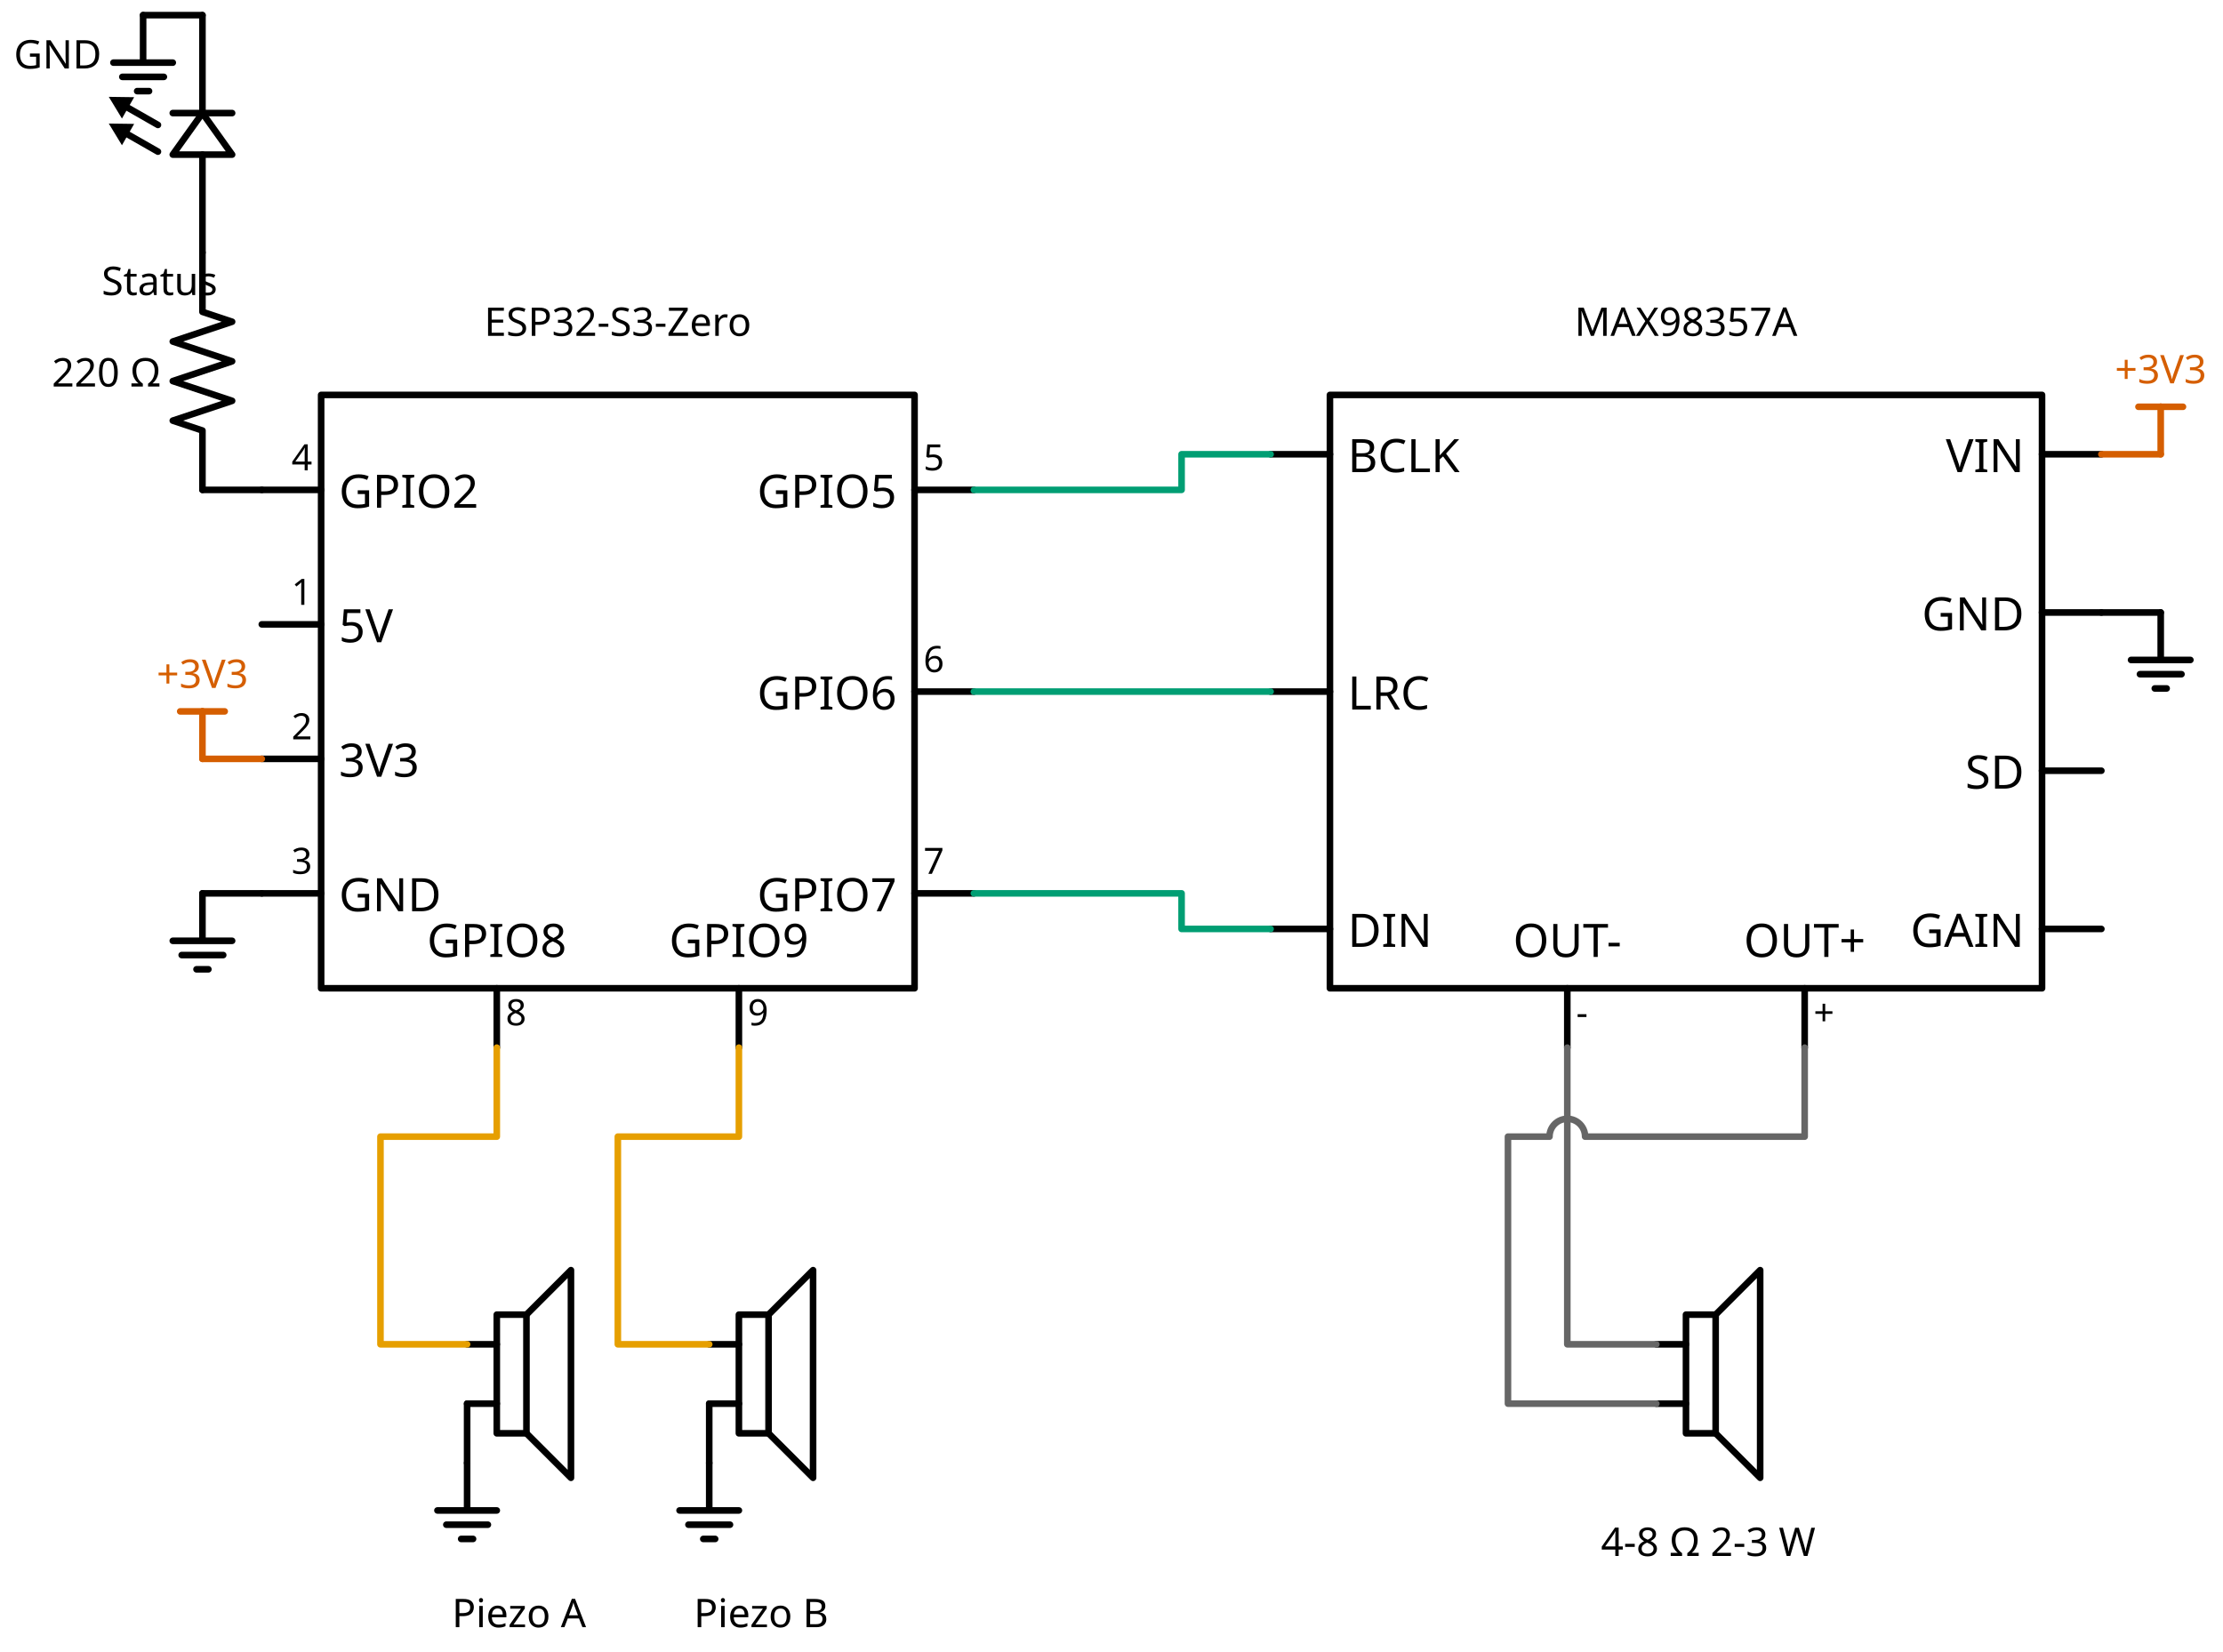
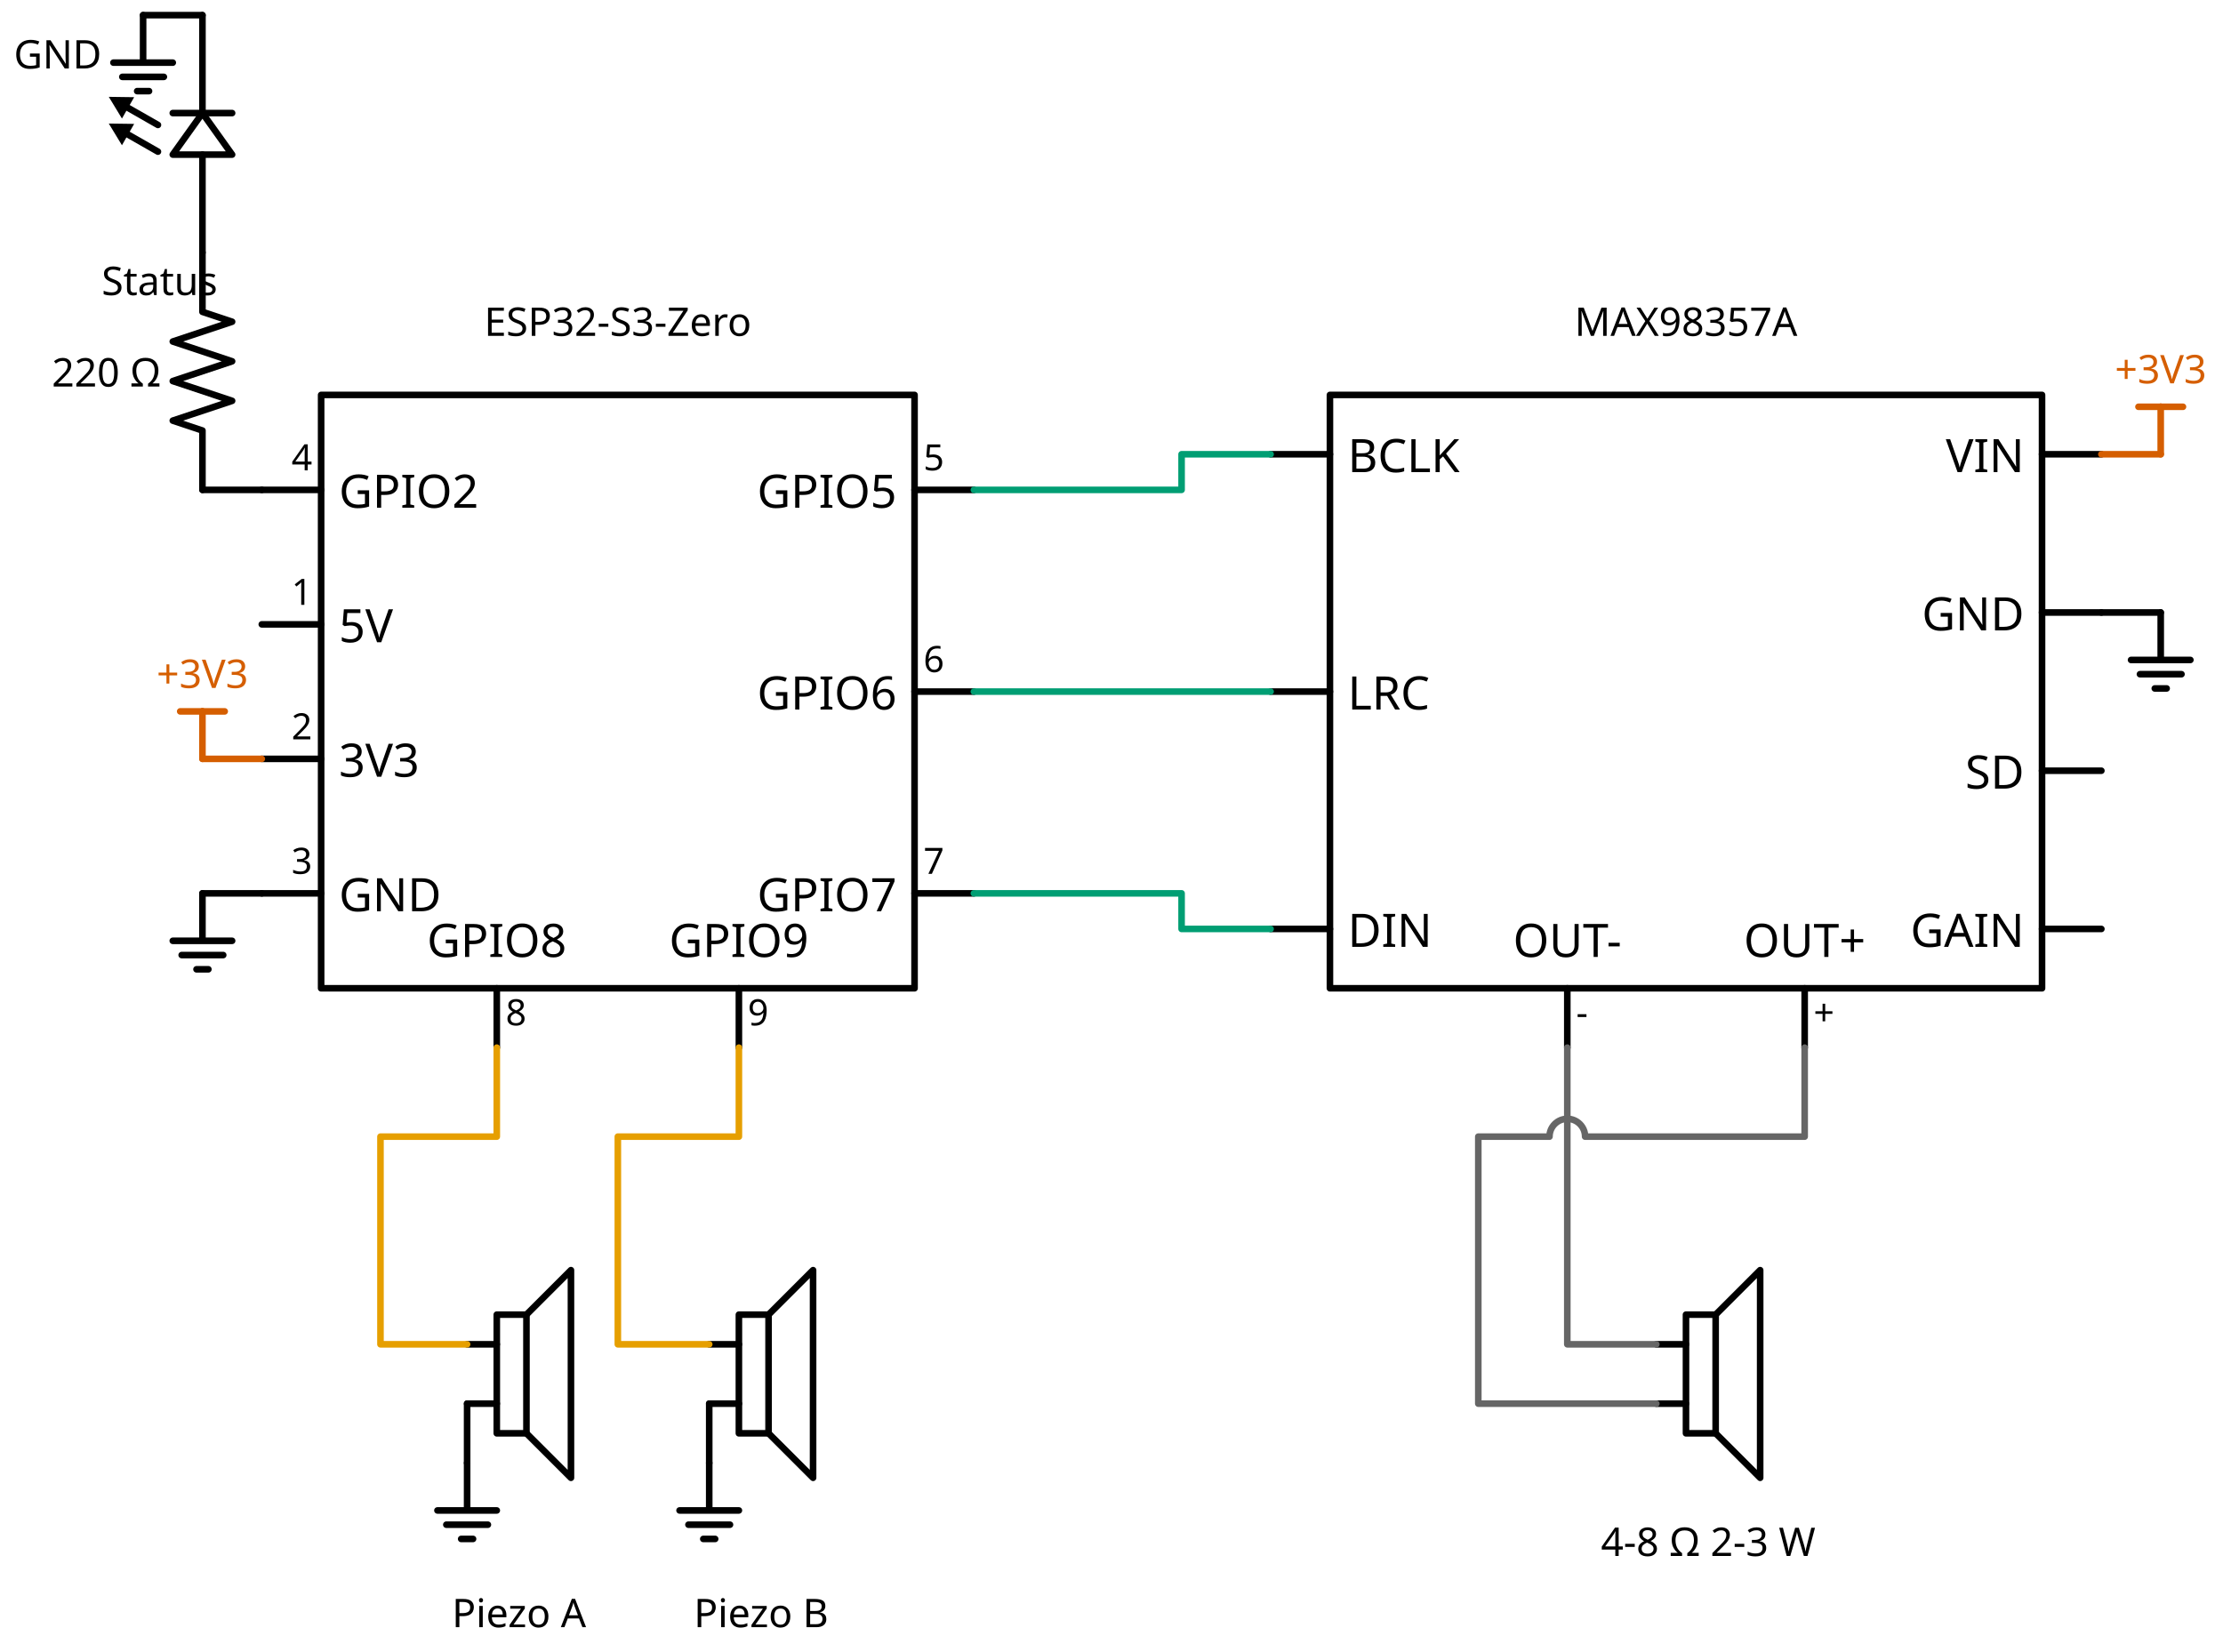
<svg xmlns="http://www.w3.org/2000/svg" xml:lang="en" height="500.9pt" width="674.3pt" viewBox="-97.408 -299.8 674.3 500.9">
  <polygon points="414,99 414,135 423,135 423,99 " style="stroke:black;fill:none;stroke-width:2.0;stroke-dasharray:-;stroke-linecap:round;stroke-linejoin:round;" />
  <polyline points="423,99 436.5,85.5 436.5,148.5 423,135 " style="stroke:black;fill:none;stroke-width:2.0;stroke-dasharray:-;stroke-linecap:round;stroke-linejoin:round;" />
  <polygon points="53.28,99 53.28,135 62.28,135 62.28,99 " style="stroke:black;fill:none;stroke-width:2.0;stroke-dasharray:-;stroke-linecap:round;stroke-linejoin:round;" />
  <polyline points="62.28,99 75.78,85.5 75.78,148.5 62.28,135 " style="stroke:black;fill:none;stroke-width:2.0;stroke-dasharray:-;stroke-linecap:round;stroke-linejoin:round;" />
  <polygon points="126.72,99 126.72,135 135.72,135 135.72,99 " style="stroke:black;fill:none;stroke-width:2.0;stroke-dasharray:-;stroke-linecap:round;stroke-linejoin:round;" />
  <polyline points="135.72,99 149.22,85.5 149.22,148.5 135.72,135 " style="stroke:black;fill:none;stroke-width:2.0;stroke-dasharray:-;stroke-linecap:round;stroke-linejoin:round;" />
  <polygon points="-45,-252.9 -36,-265.5 -27,-252.9 " style="stroke:black;fill:none;stroke-width:2.0;stroke-dasharray:-;stroke-linecap:round;stroke-linejoin:round;" />
  <path d="M 0.0,-0.0 L 180,-0 L 180,-180 L 0,-180 L 0,-0" style="stroke:black;fill:none;stroke-width:2.0;stroke-dasharray:-;stroke-linecap:round;stroke-linejoin:round;" />
  <path d="M 0.0,-28.8 L -18,-28.8" style="stroke:black;fill:none;stroke-width:2.0;stroke-dasharray:-;stroke-linecap:round;stroke-linejoin:round;" />
  <path d="M 0.0,-69.6 L -18,-69.6" style="stroke:black;fill:none;stroke-width:2.0;stroke-dasharray:-;stroke-linecap:round;stroke-linejoin:round;" />
  <path d="M 0.0,-110.4 L -18,-110.4" style="stroke:black;fill:none;stroke-width:2.0;stroke-dasharray:-;stroke-linecap:round;stroke-linejoin:round;" />
  <path d="M 0.0,-151.2 L -18,-151.2" style="stroke:black;fill:none;stroke-width:2.0;stroke-dasharray:-;stroke-linecap:round;stroke-linejoin:round;" />
  <path d="M 180.0,-28.8 L 198,-28.8" style="stroke:black;fill:none;stroke-width:2.0;stroke-dasharray:-;stroke-linecap:round;stroke-linejoin:round;" />
  <path d="M 180.0,-90.0 L 198,-90" style="stroke:black;fill:none;stroke-width:2.0;stroke-dasharray:-;stroke-linecap:round;stroke-linejoin:round;" />
  <path d="M 180.0,-151.2 L 198,-151.2" style="stroke:black;fill:none;stroke-width:2.0;stroke-dasharray:-;stroke-linecap:round;stroke-linejoin:round;" />
  <path d="M 53.28,-0.0 L 53.28,18" style="stroke:black;fill:none;stroke-width:2.0;stroke-dasharray:-;stroke-linecap:round;stroke-linejoin:round;" />
  <path d="M 126.72,-0.0 L 126.72,18" style="stroke:black;fill:none;stroke-width:2.0;stroke-dasharray:-;stroke-linecap:round;stroke-linejoin:round;" />
  <path d="M 306.0,-0.0 L 522,-0 L 522,-180 L 306,-180 L 306,-0" style="stroke:black;fill:none;stroke-width:2.0;stroke-dasharray:-;stroke-linecap:round;stroke-linejoin:round;" />
  <path d="M 306.0,-18.0 L 288,-18" style="stroke:black;fill:none;stroke-width:2.0;stroke-dasharray:-;stroke-linecap:round;stroke-linejoin:round;" />
  <path d="M 306.0,-90.0 L 288,-90" style="stroke:black;fill:none;stroke-width:2.0;stroke-dasharray:-;stroke-linecap:round;stroke-linejoin:round;" />
  <path d="M 306.0,-162.0 L 288,-162" style="stroke:black;fill:none;stroke-width:2.0;stroke-dasharray:-;stroke-linecap:round;stroke-linejoin:round;" />
  <path d="M 522.0,-18.0 L 540,-18" style="stroke:black;fill:none;stroke-width:2.0;stroke-dasharray:-;stroke-linecap:round;stroke-linejoin:round;" />
  <path d="M 522.0,-66.0 L 540,-66" style="stroke:black;fill:none;stroke-width:2.0;stroke-dasharray:-;stroke-linecap:round;stroke-linejoin:round;" />
  <path d="M 522.0,-114.0 L 540,-114" style="stroke:black;fill:none;stroke-width:2.0;stroke-dasharray:-;stroke-linecap:round;stroke-linejoin:round;" />
  <path d="M 522.0,-162.0 L 540,-162" style="stroke:black;fill:none;stroke-width:2.0;stroke-dasharray:-;stroke-linecap:round;stroke-linejoin:round;" />
  <path d="M 378.0,-0.0 L 378,18" style="stroke:black;fill:none;stroke-width:2.0;stroke-dasharray:-;stroke-linecap:round;stroke-linejoin:round;" />
  <path d="M 450.0,-0.0 L 450,18" style="stroke:black;fill:none;stroke-width:2.0;stroke-dasharray:-;stroke-linecap:round;stroke-linejoin:round;" />
  <path d="M 405.0,108.0 L 414,108" style="stroke:black;fill:none;stroke-width:2.0;stroke-dasharray:-;stroke-linecap:round;stroke-linejoin:round;" />
  <path d="M 405.0,126.0 L 414,126" style="stroke:black;fill:none;stroke-width:2.0;stroke-dasharray:-;stroke-linecap:round;stroke-linejoin:round;" />
  <path d="M 44.28,108.0 L 53.28,108" style="stroke:black;fill:none;stroke-width:2.0;stroke-dasharray:-;stroke-linecap:round;stroke-linejoin:round;" />
  <path d="M 44.28,126.0 L 53.28,126" style="stroke:black;fill:none;stroke-width:2.0;stroke-dasharray:-;stroke-linecap:round;stroke-linejoin:round;" />
  <path d="M 117.72,108.0 L 126.72,108" style="stroke:black;fill:none;stroke-width:2.0;stroke-dasharray:-;stroke-linecap:round;stroke-linejoin:round;" />
  <path d="M 117.72,126.0 L 126.72,126" style="stroke:black;fill:none;stroke-width:2.0;stroke-dasharray:-;stroke-linecap:round;stroke-linejoin:round;" />
  <path d="M -18.0,-69.6 L -27,-69.6 L -36,-69.6" style="stroke:#D55E00;fill:none;stroke-width:2.0;stroke-dasharray:-;stroke-linecap:round;stroke-linejoin:round;" />
  <path d="M -36.0,-69.6 L -36,-84" style="stroke:#D55E00;fill:none;stroke-width:2.0;stroke-dasharray:-;stroke-linecap:round;stroke-linejoin:round;" />
  <path d="M -36.0,-84.0 L -42.75,-84" style="stroke:#D55E00;fill:none;stroke-width:2.0;stroke-dasharray:-;stroke-linecap:round;stroke-linejoin:round;" />
  <path d="M -36.0,-84.0 L -29.25,-84" style="stroke:#D55E00;fill:none;stroke-width:2.0;stroke-dasharray:-;stroke-linecap:round;stroke-linejoin:round;" />
  <path d="M -18.0,-28.8 L -27,-28.8 L -36,-28.8" style="stroke:#000000;fill:none;stroke-width:2.0;stroke-dasharray:-;stroke-linecap:round;stroke-linejoin:round;" />
  <path d="M -36.0,-28.8 L -36,-14.4 L -45,-14.4 L -27,-14.4 M -42.3,-10.08 L -29.7,-10.08 M -37.8,-5.76 L -34.2,-5.76" style="stroke:#000000;fill:none;stroke-width:2.0;stroke-dasharray:-;stroke-linecap:round;stroke-linejoin:round;" />
  <path d="M 540.0,-162.0 L 549,-162 L 558,-162" style="stroke:#D55E00;fill:none;stroke-width:2.0;stroke-dasharray:-;stroke-linecap:round;stroke-linejoin:round;" />
  <path d="M 558.0,-162.0 L 558,-176.4" style="stroke:#D55E00;fill:none;stroke-width:2.0;stroke-dasharray:-;stroke-linecap:round;stroke-linejoin:round;" />
  <path d="M 558.0,-176.4 L 551.25,-176.4" style="stroke:#D55E00;fill:none;stroke-width:2.0;stroke-dasharray:-;stroke-linecap:round;stroke-linejoin:round;" />
  <path d="M 558.0,-176.4 L 564.75,-176.4" style="stroke:#D55E00;fill:none;stroke-width:2.0;stroke-dasharray:-;stroke-linecap:round;stroke-linejoin:round;" />
  <path d="M 540.0,-114.0 L 549,-114 L 558,-114" style="stroke:#000000;fill:none;stroke-width:2.0;stroke-dasharray:-;stroke-linecap:round;stroke-linejoin:round;" />
  <path d="M 558.0,-114.0 L 558,-99.6 L 549,-99.6 L 567,-99.6 M 551.7,-95.28 L 564.3,-95.28 M 556.2,-90.96 L 559.8,-90.96" style="stroke:#000000;fill:none;stroke-width:2.0;stroke-dasharray:-;stroke-linecap:round;stroke-linejoin:round;" />
  <path d="M -18.0,-151.2 L -27,-151.2 L -36,-151.2" style="stroke:black;fill:none;stroke-width:2.0;stroke-dasharray:-;stroke-linecap:round;stroke-linejoin:round;" />
  <path d="M -36.0,-151.2 L -36,-169.2 L -45,-172.2 L -27,-178.2 L -45,-184.2 L -27,-190.2 L -45,-196.2 L -27,-202.2 L -36,-205.2 L -36,-223.2" style="stroke:black;fill:none;stroke-width:2.0;stroke-dasharray:-;stroke-linecap:round;stroke-linejoin:round;" />
  <path d="M -36,-223.2 L -36,-252.9 M -45,-265.5 L -27,-265.5 M -36,-265.5 L -36,-295.2" style="stroke:black;fill:none;stroke-width:2.0;stroke-dasharray:-;stroke-linecap:round;stroke-linejoin:round;" />
  <path d="M -49.5,-261.9 L -58.999,-267.328" style="stroke:black;fill:none;stroke-width:2.0;stroke-dasharray:-;stroke-linecap:round;stroke-linejoin:round;" />
  <path d="M -63.514 -269.908 L -57.57 -269.828 L -60.428 -264.827 Z" style="stroke:black;fill:black;stroke-linecap:butt;stroke-linejoin:miter;" />
  <path d="M -49.5,-253.8 L -58.999,-259.228" style="stroke:black;fill:none;stroke-width:2.0;stroke-dasharray:-;stroke-linecap:round;stroke-linejoin:round;" />
  <path d="M -63.514 -261.808 L -57.57 -261.728 L -60.428 -256.727 Z" style="stroke:black;fill:black;stroke-linecap:butt;stroke-linejoin:miter;" />
  <path d="M -36,-295.2 L -45,-295.2 L -54,-295.2" style="stroke:#000000;fill:none;stroke-width:2.0;stroke-dasharray:-;stroke-linecap:round;stroke-linejoin:round;" />
  <path d="M -54,-295.2 L -54,-280.8 L -63,-280.8 L -45,-280.8 M -60.3,-276.48 L -47.7,-276.48 M -55.8,-272.16 L -52.2,-272.16" style="stroke:#000000;fill:none;stroke-width:2.0;stroke-dasharray:-;stroke-linecap:round;stroke-linejoin:round;" />
  <path d="M 44.28,126.0 L 44.28,135 L 44.28,144" style="stroke:#000000;fill:none;stroke-width:2.0;stroke-dasharray:-;stroke-linecap:round;stroke-linejoin:round;" />
  <path d="M 44.28,144.0 L 44.28,158.4 L 35.28,158.4 L 53.28,158.4 M 37.98,162.72 L 50.58,162.72 M 42.48,167.04 L 46.08,167.04" style="stroke:#000000;fill:none;stroke-width:2.0;stroke-dasharray:-;stroke-linecap:round;stroke-linejoin:round;" />
  <path d="M 117.72,126.0 L 117.72,135 L 117.72,144" style="stroke:#000000;fill:none;stroke-width:2.0;stroke-dasharray:-;stroke-linecap:round;stroke-linejoin:round;" />
  <path d="M 117.72,144.0 L 117.72,158.4 L 108.72,158.4 L 126.72,158.4 M 111.42,162.72 L 124.02,162.72 M 115.92,167.04 L 119.52,167.04" style="stroke:#000000;fill:none;stroke-width:2.0;stroke-dasharray:-;stroke-linecap:round;stroke-linejoin:round;" />
  <path d="M 198 -151.2 L 261 -151.2 L 261 -162 L 288 -162" style="stroke:#009E73;fill:none;stroke-width:2.0;stroke-dasharray:-;stroke-linecap:round;stroke-linejoin:round;" />
  <path d="M 198 -90 L 288 -90" style="stroke:#009E73;fill:none;stroke-width:2.0;stroke-dasharray:-;stroke-linecap:round;stroke-linejoin:round;" />
  <path d="M 198 -28.8 L 261 -28.8 L 261 -18 L 288 -18" style="stroke:#009E73;fill:none;stroke-width:2.0;stroke-dasharray:-;stroke-linecap:round;stroke-linejoin:round;" />
  <path d="M 378 18 L 378 108 L 405 108" style="stroke:#666666;fill:none;stroke-width:2.0;stroke-dasharray:-;stroke-linecap:round;stroke-linejoin:round;" />
-   <path d="M 450 18 L 450 45 L 383.4 45 C 383.4 42.018 380.982 39.6 378 39.6 C 375.018 39.6 372.6 42.018 372.6 45 L 360 45 L 360 126 L 405 126" style="stroke:#666666;fill:none;stroke-width:2.0;stroke-dasharray:-;stroke-linecap:round;stroke-linejoin:round;" />
+   <path d="M 450 18 L 450 45 L 383.4 45 C 383.4 42.018 380.982 39.6 378 39.6 C 375.018 39.6 372.6 42.018 372.6 45 L 351 45 L 351 126 L 405 126" style="stroke:#666666;fill:none;stroke-width:2.0;stroke-dasharray:-;stroke-linecap:round;stroke-linejoin:round;" />
  <path d="M 53.28 18 L 53.28 45 L 18 45 L 18 108 L 44.28 108" style="stroke:#E69F00;fill:none;stroke-width:2.0;stroke-dasharray:-;stroke-linecap:round;stroke-linejoin:round;" />
  <path d="M 126.72 18 L 126.72 45 L 90 45 L 90 108 L 117.72 108" style="stroke:#E69F00;fill:none;stroke-width:2.0;stroke-dasharray:-;stroke-linecap:round;stroke-linejoin:round;" />
  <text x="-2.7" y="-42.5" dominant-baseline="ideographic" fill="black" font-size="11" font-family="sans" text-anchor="end">
    <tspan x="-2.7" dy="11">3</tspan>
  </text>
  <text x="5.4" y="-42.8" dominant-baseline="central" fill="black" font-size="14" font-family="sans" text-anchor="start">
    <tspan x="5.4" dy="14">GND</tspan>
  </text>
  <text x="-2.7" y="-83.3" dominant-baseline="ideographic" fill="black" font-size="11" font-family="sans" text-anchor="end">
    <tspan x="-2.7" dy="11">2</tspan>
  </text>
  <text x="5.4" y="-83.6" dominant-baseline="central" fill="black" font-size="14" font-family="sans" text-anchor="start">
    <tspan x="5.4" dy="14">3V3</tspan>
  </text>
  <text x="-2.7" y="-124.1" dominant-baseline="ideographic" fill="black" font-size="11" font-family="sans" text-anchor="end">
    <tspan x="-2.7" dy="11">1</tspan>
  </text>
  <text x="5.4" y="-124.4" dominant-baseline="central" fill="black" font-size="14" font-family="sans" text-anchor="start">
    <tspan x="5.4" dy="14">5V</tspan>
  </text>
  <text x="-2.7" y="-164.9" dominant-baseline="ideographic" fill="black" font-size="11" font-family="sans" text-anchor="end">
    <tspan x="-2.7" dy="11">4</tspan>
  </text>
  <text x="5.4" y="-165.2" dominant-baseline="central" fill="black" font-size="14" font-family="sans" text-anchor="start">
    <tspan x="5.4" dy="14">GPIO2</tspan>
  </text>
  <text x="182.7" y="-42.5" dominant-baseline="ideographic" fill="black" font-size="11" font-family="sans" text-anchor="start">
    <tspan x="182.7" dy="11">7</tspan>
  </text>
  <text x="174.6" y="-42.8" dominant-baseline="central" fill="black" font-size="14" font-family="sans" text-anchor="end">
    <tspan x="174.6" dy="14">GPIO7</tspan>
  </text>
  <text x="182.7" y="-103.7" dominant-baseline="ideographic" fill="black" font-size="11" font-family="sans" text-anchor="start">
    <tspan x="182.7" dy="11">6</tspan>
  </text>
  <text x="174.6" y="-104.0" dominant-baseline="central" fill="black" font-size="14" font-family="sans" text-anchor="end">
    <tspan x="174.6" dy="14">GPIO6</tspan>
  </text>
  <text x="182.7" y="-164.9" dominant-baseline="ideographic" fill="black" font-size="11" font-family="sans" text-anchor="start">
    <tspan x="182.7" dy="11">5</tspan>
  </text>
  <text x="174.6" y="-165.2" dominant-baseline="central" fill="black" font-size="14" font-family="sans" text-anchor="end">
    <tspan x="174.6" dy="14">GPIO5</tspan>
  </text>
  <text x="55.98" y="-8.3" dominant-baseline="hanging" fill="black" font-size="11" font-family="sans" text-anchor="start">
    <tspan x="55.98" dy="11">8</tspan>
  </text>
  <text x="53.28" y="-19.4" dominant-baseline="ideographic" fill="black" font-size="14" font-family="sans" text-anchor="middle">
    <tspan x="53.28" dy="14">GPIO8</tspan>
  </text>
  <text x="129.42" y="-8.3" dominant-baseline="hanging" fill="black" font-size="11" font-family="sans" text-anchor="start">
    <tspan x="129.42" dy="11">9</tspan>
  </text>
  <text x="126.72" y="-19.4" dominant-baseline="ideographic" fill="black" font-size="14" font-family="sans" text-anchor="middle">
    <tspan x="126.72" dy="14">GPIO9</tspan>
  </text>
  <text x="90.0" y="-206.4" dominant-baseline="ideographic" fill="black" font-size="12" font-family="sans" text-anchor="middle">
    <tspan x="90.0" dy="12">ESP32-S3-Zero</tspan>
  </text>
  <text x="311.4" y="-32.0" dominant-baseline="central" fill="black" font-size="14" font-family="sans" text-anchor="start">
    <tspan x="311.4" dy="14">DIN</tspan>
  </text>
  <text x="311.4" y="-104.0" dominant-baseline="central" fill="black" font-size="14" font-family="sans" text-anchor="start">
    <tspan x="311.4" dy="14">LRC</tspan>
  </text>
  <text x="311.4" y="-176.0" dominant-baseline="central" fill="black" font-size="14" font-family="sans" text-anchor="start">
    <tspan x="311.4" dy="14">BCLK</tspan>
  </text>
  <text x="516.6" y="-32.0" dominant-baseline="central" fill="black" font-size="14" font-family="sans" text-anchor="end">
    <tspan x="516.6" dy="14">GAIN</tspan>
  </text>
  <text x="516.6" y="-80.0" dominant-baseline="central" fill="black" font-size="14" font-family="sans" text-anchor="end">
    <tspan x="516.6" dy="14">SD</tspan>
  </text>
  <text x="516.6" y="-128.0" dominant-baseline="central" fill="black" font-size="14" font-family="sans" text-anchor="end">
    <tspan x="516.6" dy="14">GND</tspan>
  </text>
  <text x="516.6" y="-176.0" dominant-baseline="central" fill="black" font-size="14" font-family="sans" text-anchor="end">
    <tspan x="516.6" dy="14">VIN</tspan>
  </text>
  <text x="380.7" y="-8.3" dominant-baseline="hanging" fill="black" font-size="11" font-family="sans" text-anchor="start">
    <tspan x="380.7" dy="11">-</tspan>
  </text>
  <text x="378.0" y="-19.4" dominant-baseline="ideographic" fill="black" font-size="14" font-family="sans" text-anchor="middle">
    <tspan x="378.0" dy="14">OUT-</tspan>
  </text>
  <text x="452.7" y="-8.3" dominant-baseline="hanging" fill="black" font-size="11" font-family="sans" text-anchor="start">
    <tspan x="452.7" dy="11">+</tspan>
  </text>
  <text x="450.0" y="-19.4" dominant-baseline="ideographic" fill="black" font-size="14" font-family="sans" text-anchor="middle">
    <tspan x="450.0" dy="14">OUT+</tspan>
  </text>
  <text x="414.0" y="-206.4" dominant-baseline="ideographic" fill="black" font-size="12" font-family="sans" text-anchor="middle">
    <tspan x="414.0" dy="12">MAX98357A</tspan>
  </text>
  <text x="420.75" y="150.9" dominant-baseline="hanging" fill="black" font-size="12" font-family="sans" text-anchor="middle">
    <tspan x="420.75" dy="12">4-8 Ω  2-3 W</tspan>
  </text>
  <text x="60.03" y="172.5" dominant-baseline="hanging" fill="black" font-size="12" font-family="sans" text-anchor="middle">
    <tspan x="60.03" dy="12">Piezo A</tspan>
  </text>
  <text x="133.47" y="172.5" dominant-baseline="hanging" fill="black" font-size="12" font-family="sans" text-anchor="middle">
    <tspan x="133.47" dy="12">Piezo B</tspan>
  </text>
  <text x="-36.0" y="-99.6" dominant-baseline="ideographic" fill="#D55E00" font-size="12" font-family="sans" text-anchor="middle">
    <tspan x="-36.0" dy="12">+3V3</tspan>
  </text>
  <text x="558.0" y="-192.0" dominant-baseline="ideographic" fill="#D55E00" font-size="12" font-family="sans" text-anchor="middle">
    <tspan x="558.0" dy="12">+3V3</tspan>
  </text>
  <text x="-48.6" y="-199.2" dominant-baseline="central" fill="black" font-size="12" font-family="sans" text-anchor="end">
    <tspan x="-48.6" dy="12">220 Ω</tspan>
  </text>
  <text x="-49.005" y="-231.6" dominant-baseline="hanging" fill="black" font-size="12" font-family="sans" text-anchor="middle">
    <tspan x="-49.005" dy="12">Status</tspan>
  </text>
  <text x="-66.6" y="-295.68" dominant-baseline="central" fill="#000000" font-size="12" font-family="sans" text-anchor="end">
    <tspan x="-66.6" dy="12">GND</tspan>
  </text>
</svg>
